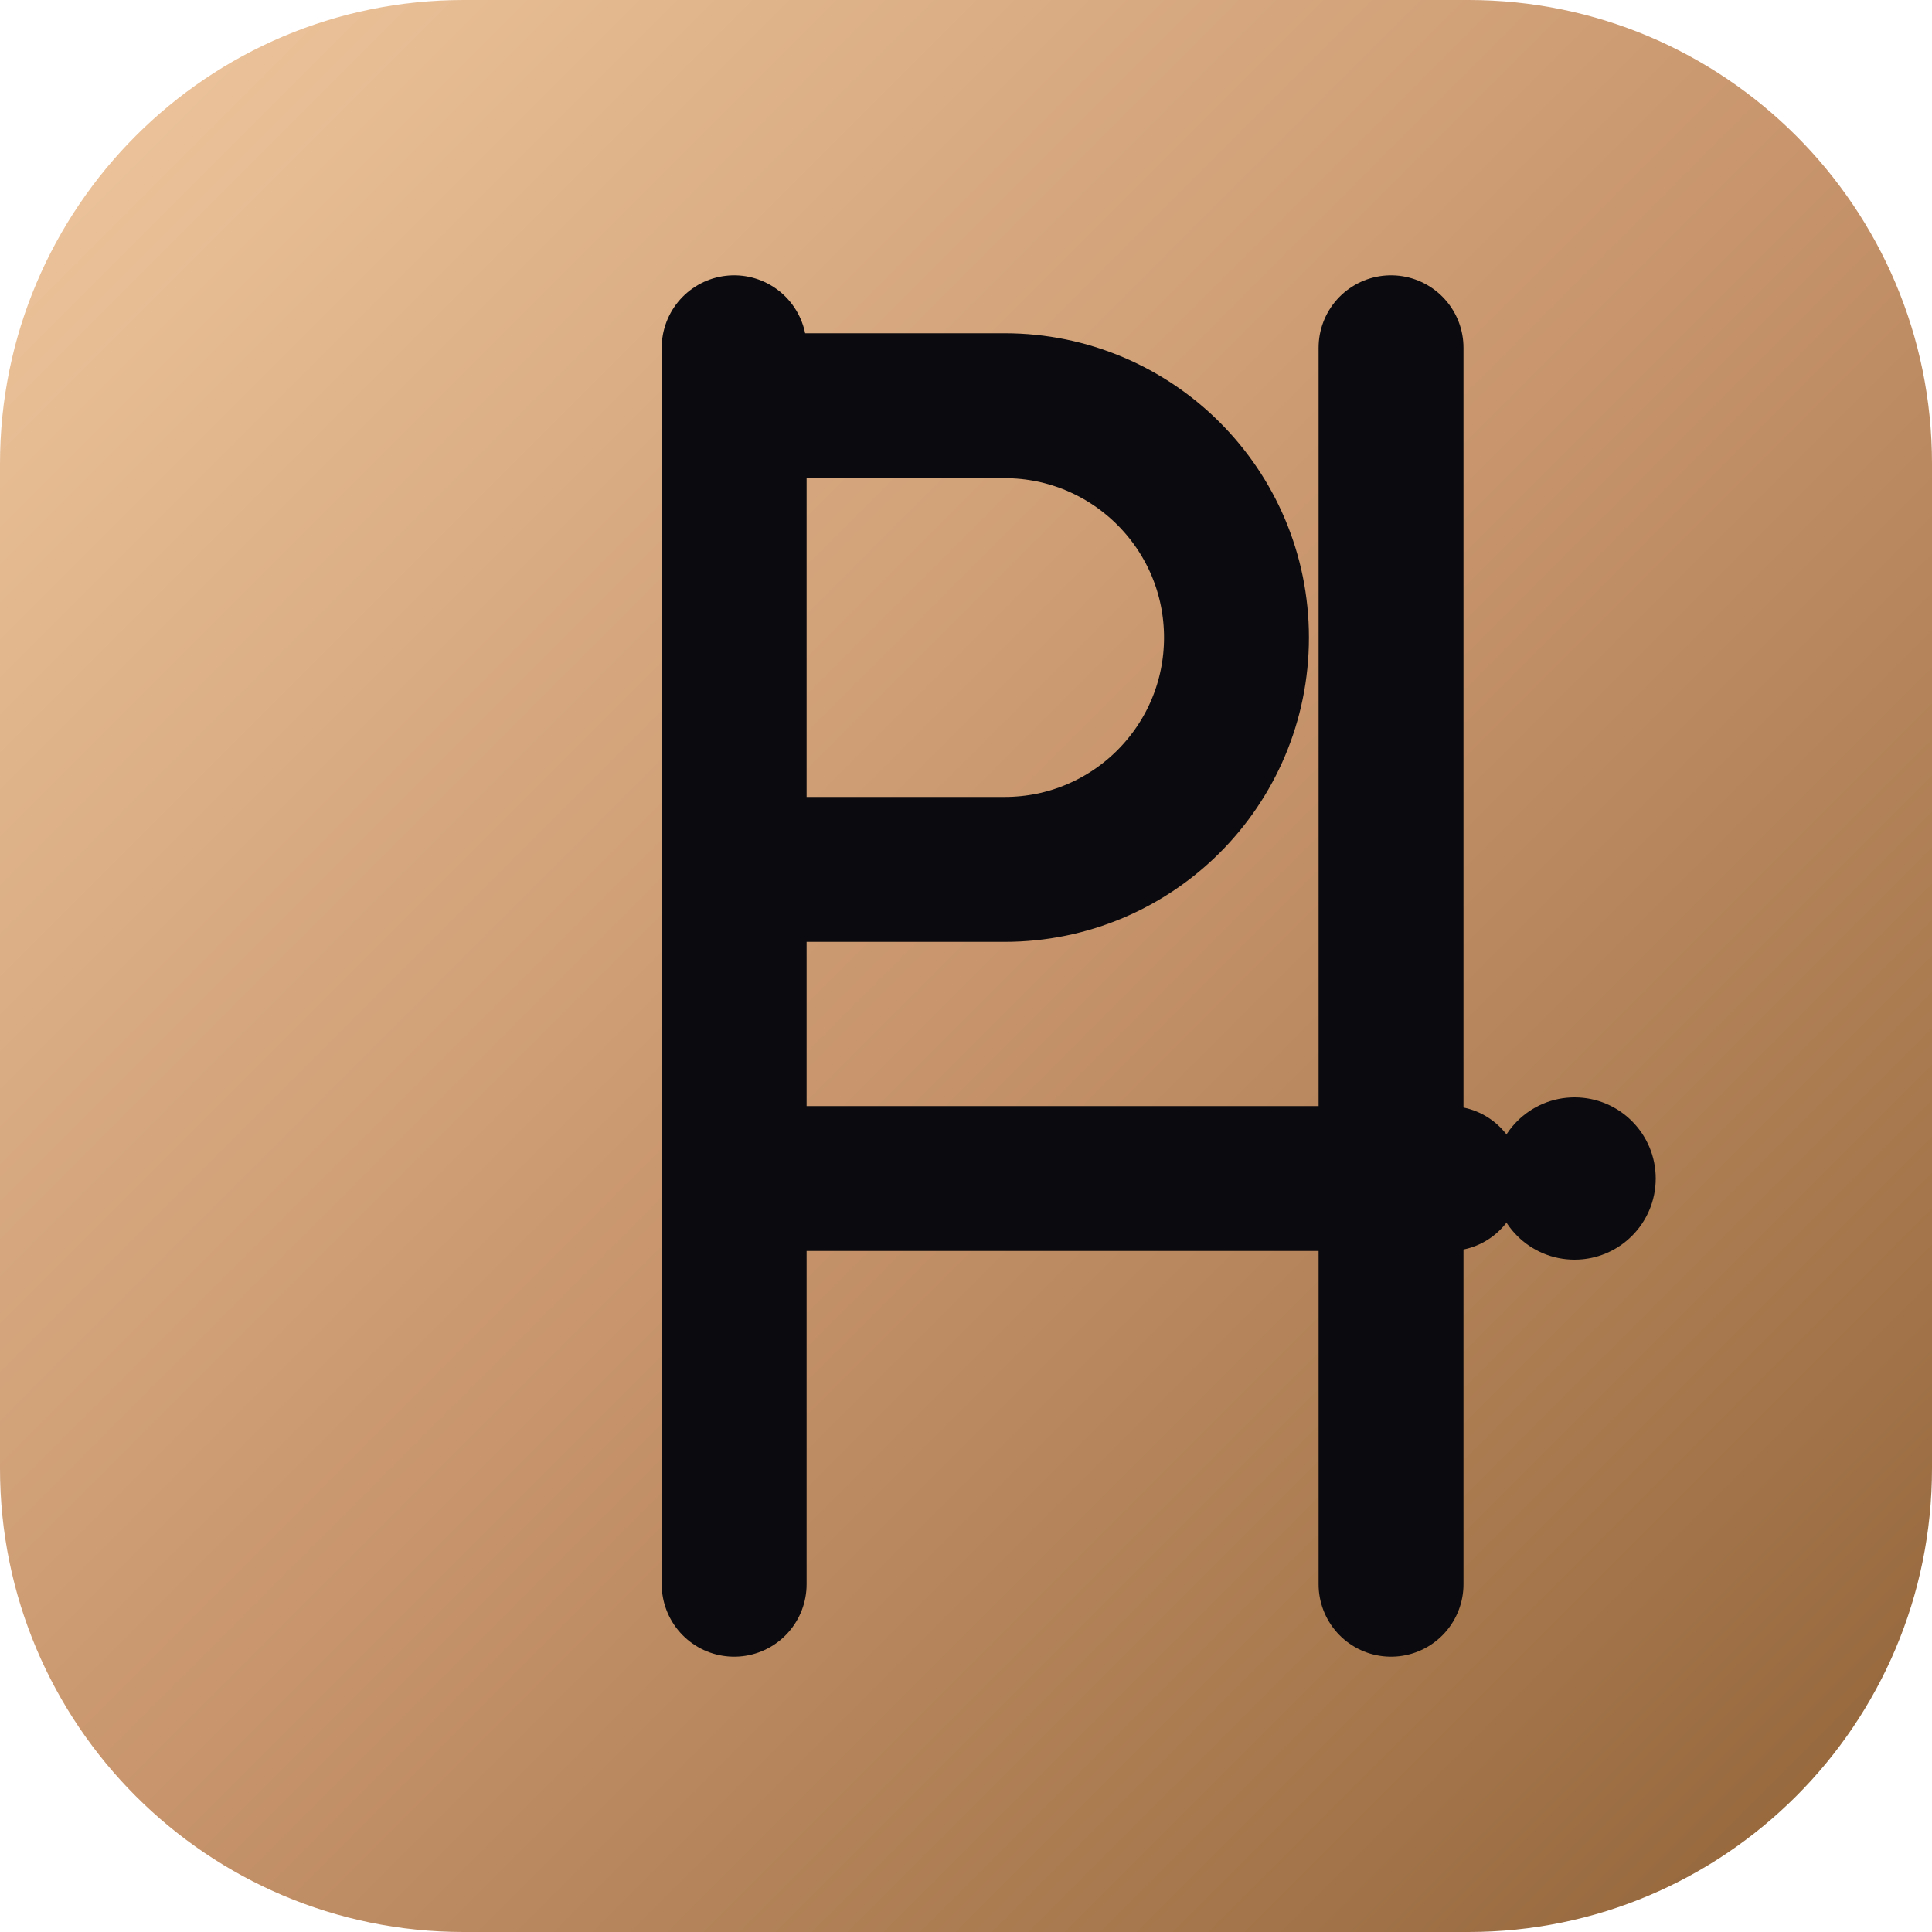
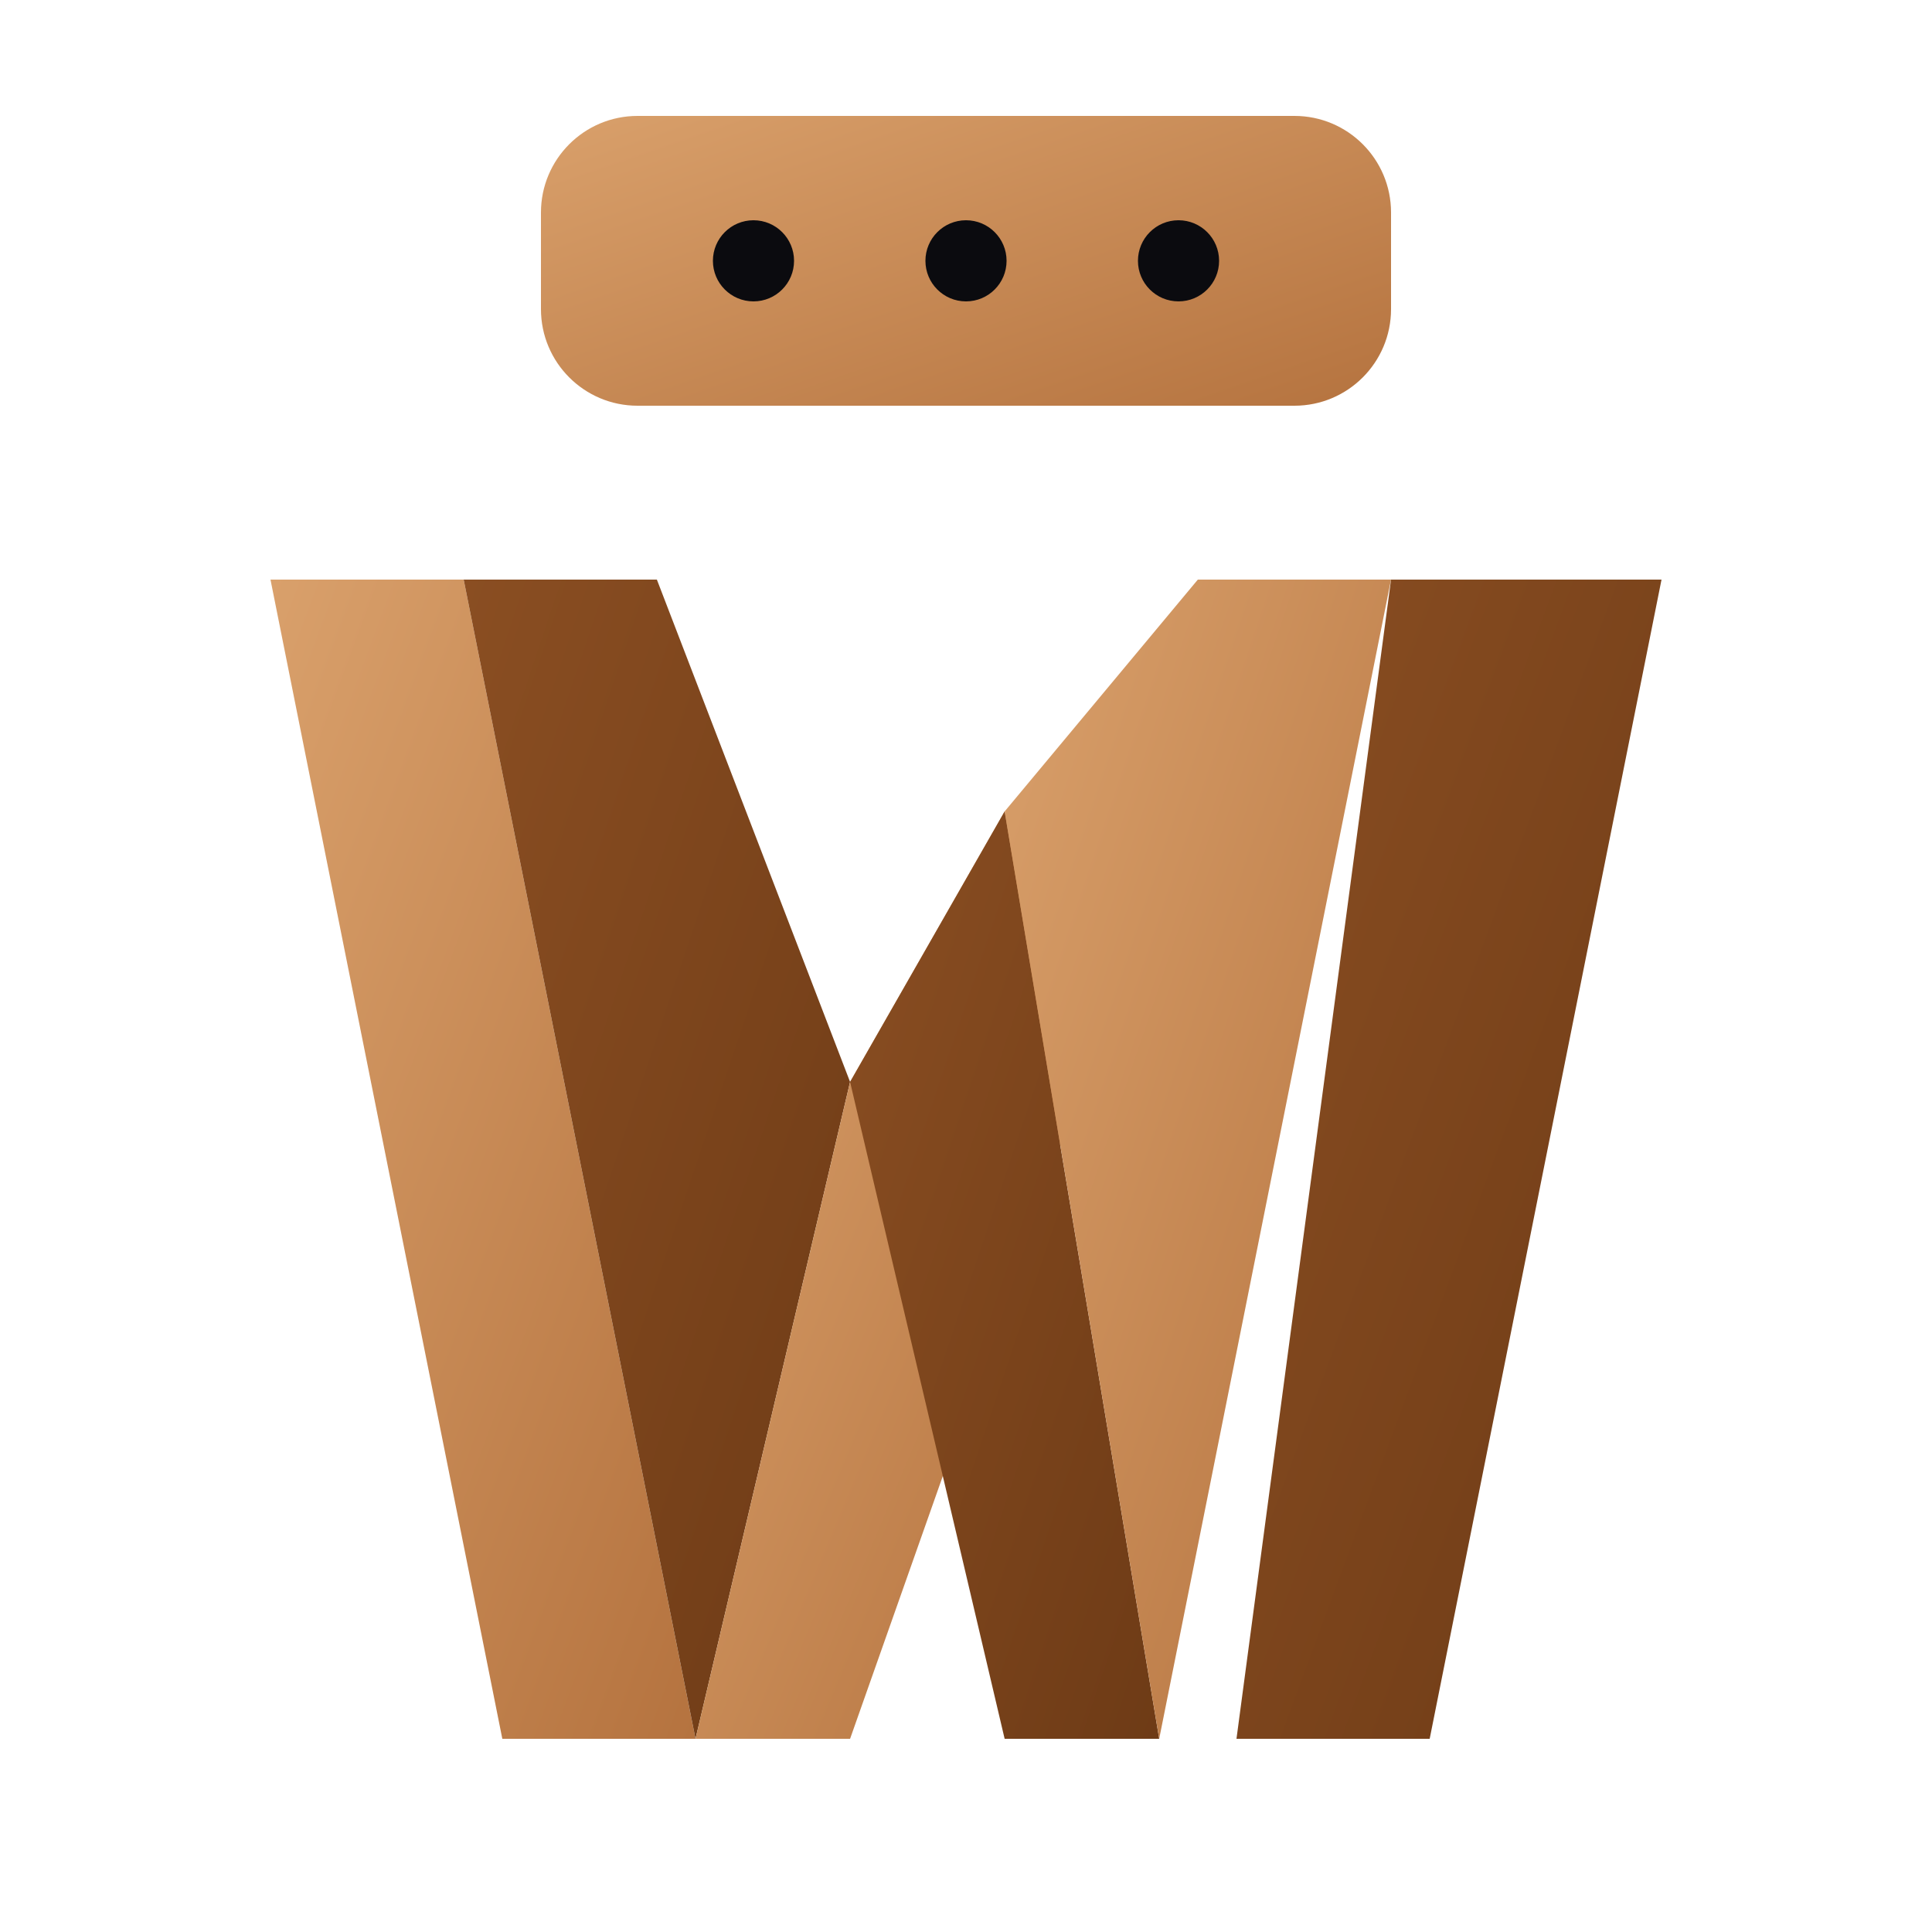
<svg xmlns="http://www.w3.org/2000/svg" viewBox="0 0 100 100">
  <defs>
-     <linearGradient id="phg" x1="0" y1="0" x2="1" y2="1">
-       <stop offset="0" stop-color="#F0C9A0" />
-       <stop offset=".5" stop-color="#C8956C" />
-       <stop offset="1" stop-color="#8F6236" />
+     <linearGradient id="wA" x1="0" y1="0" x2="1" y2="1">
+       <stop offset="0" stop-color="#D9A06B" />
+       <stop offset="1" stop-color="#B5733F" />
+     </linearGradient>
+     <linearGradient id="wB" x1="0" y1="0" x2="1" y2="1">
+       <stop offset="0" stop-color="#8A4E22" />
+       <stop offset="1" stop-color="#6E3B16" />
    </linearGradient>
  </defs>
-   <rect width="100" height="100" rx="24" fill="url(#phg)" />
-   <g fill="none" stroke="#0B0B0F" stroke-width="7.5" stroke-linecap="round" stroke-linejoin="round">
-     <path d="M38 18 V82" />
-     <path d="M38 21 H52 a12 12 0 0 1 0 24 H38" />
-     <path d="M72 18 V82" />
-     <path d="M38 61 H75" />
-   </g>
-   <circle cx="81.5" cy="61" r="4.2" fill="#0B0B0F" />
+   <rect x="28" y="6" width="44" height="15" rx="5" fill="url(#wA)" />
+   <circle cx="39" cy="13.5" r="2.1" fill="#0B0B0F" />
+   <circle cx="50" cy="13.5" r="2.1" fill="#0B0B0F" />
+   <circle cx="61" cy="13.5" r="2.1" fill="#0B0B0F" />
+   <polygon points="14,30 24,30 36,90 26,90" fill="url(#wA)" />
+   <polygon points="24,30 34,30 44,56 36,90" fill="url(#wB)" />
+   <polygon points="36,90 44,56 52,42 56,56 44,90" fill="url(#wA)" transform="translate(0,0)" />
+   <polygon points="44,56 52,42 60,90 52,90" fill="url(#wB)" />
+   <polygon points="52,42 62,30 72,30 60,90" fill="url(#wA)" />
+   <polygon points="72,30 86,30 74,90 64,90" fill="url(#wB)" />
</svg>
